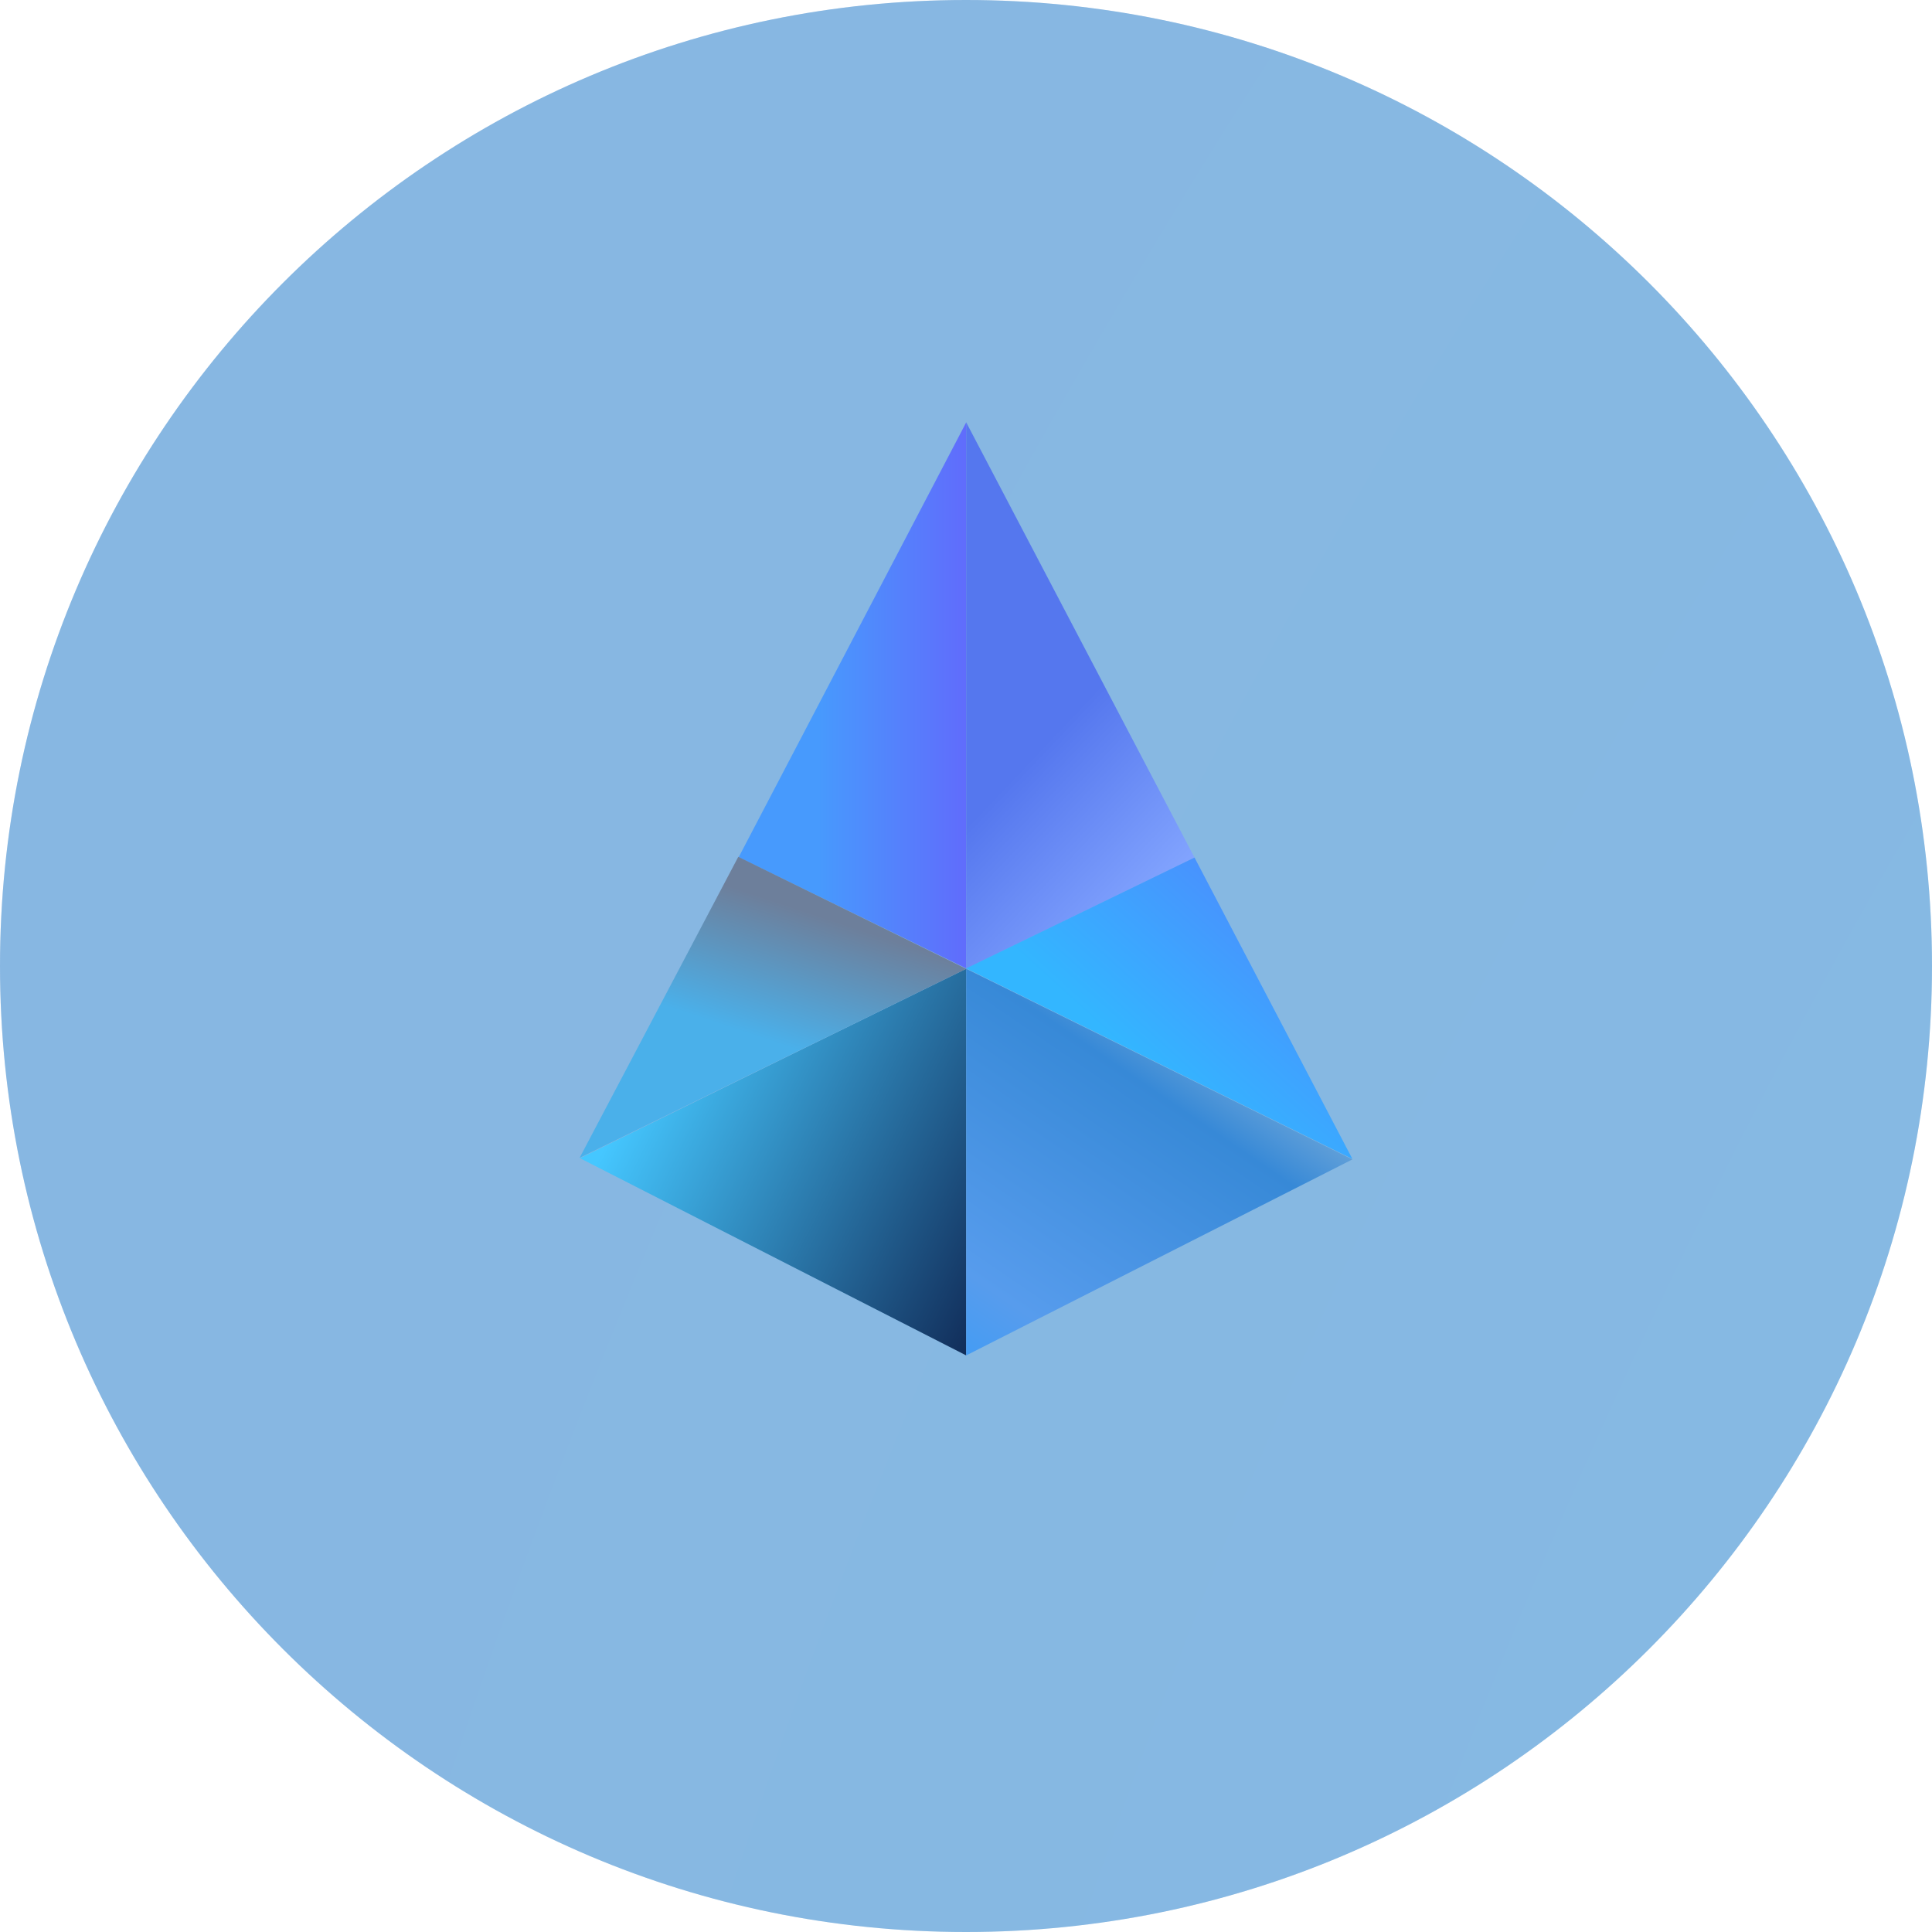
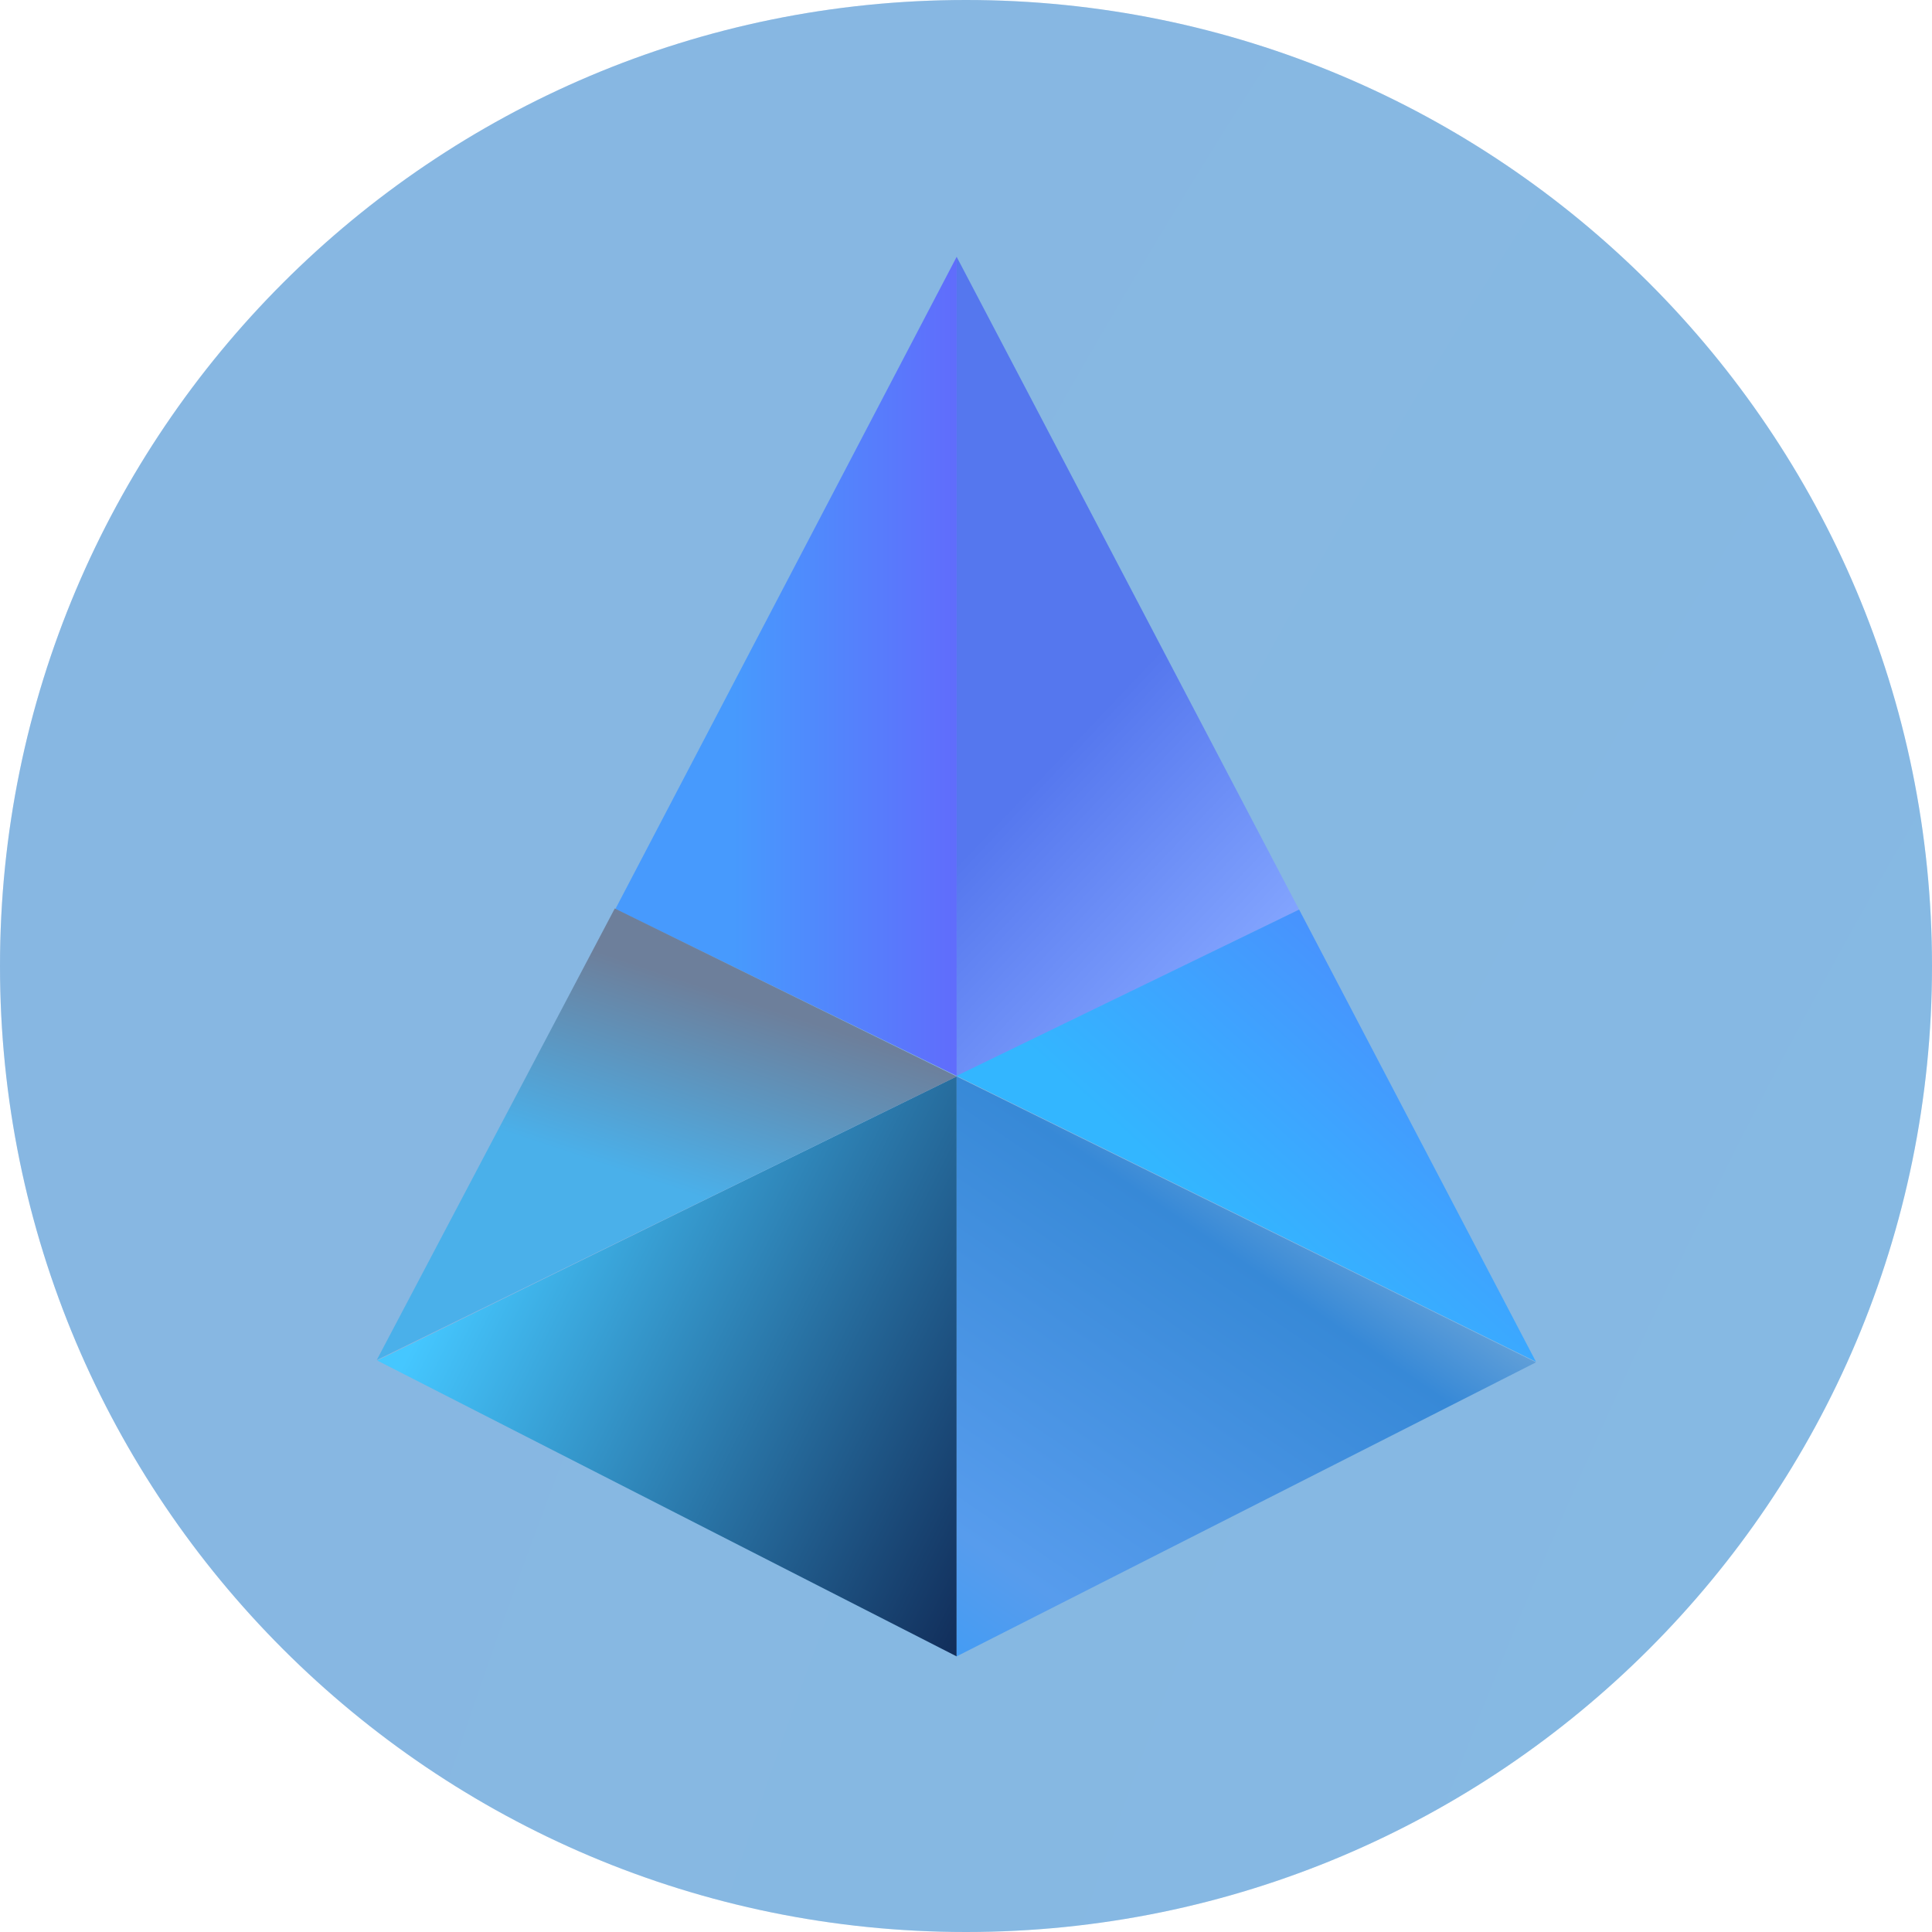
<svg xmlns="http://www.w3.org/2000/svg" viewBox="0 0 50 50" fill="none">
  <circle cx="25" cy="25" r="25" fill="#A5C4DA" />
  <circle cx="25" cy="25" r="25" fill="url(#a)" fill-opacity=".3" />
-   <g transform="translate(14,10)">
+   <g transform="scale(1.5) translate(5.5,3.5)">
    <path d="M11.006 15.072V0.93L5.117 12.184L11.026 15.072H11.006Z" fill="url(#paint19_linear_4830_67548)" />
    <path d="M11.005 15.072V0.93L16.914 12.194L11.005 15.072Z" fill="url(#paint20_linear_4830_67548)" />
    <path d="M11.005 25.078L1.01 19.974L11.005 15.072V25.078Z" fill="url(#paint21_linear_4830_67548)" />
    <path d="M11.005 15.072L21 20.005L11.005 25.078V15.072Z" fill="url(#paint22_linear_4830_67548)" />
    <path d="M16.914 12.193L21 19.994L11.005 15.062L16.914 12.193Z" fill="url(#paint24_linear_4830_67548)" />
    <path d="M5.107 12.174L11.006 15.073L1 19.965L5.107 12.174Z" fill="url(#paint25_linear_4830_67548)" />
  </g>
  <defs>
    <radialGradient id="a" cx="0" cy="0" gradientTransform="rotate(54.2 -42.3 263.4) scale(497.082)" gradientUnits="userSpaceOnUse" r="1">
      <stop offset="0" stop-color="#33B6FF" />
      <stop offset="1" stop-color="#5577EE" />
    </radialGradient>
    <linearGradient id="paint19_linear_4830_67548" x1="12.355" y1="7.996" x2="7.171" y2="7.996" gradientUnits="userSpaceOnUse">
      <stop stop-color="#695CFB" />
      <stop offset="1" stop-color="#479AFD" />
    </linearGradient>
    <linearGradient id="paint20_linear_4830_67548" x1="12.686" y1="9.627" x2="16.35" y2="13.1" gradientUnits="userSpaceOnUse">
      <stop stop-color="#5577EE" />
      <stop offset="1" stop-color="#84A6FF" />
    </linearGradient>
    <linearGradient id="paint21_linear_4830_67548" x1="3.174" y1="16.612" x2="13.391" y2="21.756" gradientUnits="userSpaceOnUse">
      <stop stop-color="#45C7FF" />
      <stop offset="1" stop-color="#0E2450" />
    </linearGradient>
    <linearGradient id="paint22_linear_4830_67548" x1="10.924" y1="26.074" x2="18.353" y2="15.193" gradientUnits="userSpaceOnUse">
      <stop stop-color="#3B9CF7" />
      <stop offset="0.2" stop-color="#579CED" />
      <stop offset="0.703" stop-color="#3789D7" />
      <stop offset="1" stop-color="#A5C4DA" />
    </linearGradient>
    <linearGradient id="paint24_linear_4830_67548" x1="15.333" y1="17.377" x2="23.134" y2="8.771" gradientUnits="userSpaceOnUse">
      <stop stop-color="#33B6FF" />
      <stop offset="1" stop-color="#6562FD" />
    </linearGradient>
    <linearGradient id="paint25_linear_4830_67548" x1="6.053" y1="16.985" x2="7.15" y2="13.684" gradientUnits="userSpaceOnUse">
      <stop stop-color="#4AB0EA" />
      <stop offset="1" stop-color="#6D7F9B" />
    </linearGradient>
  </defs>
</svg>
